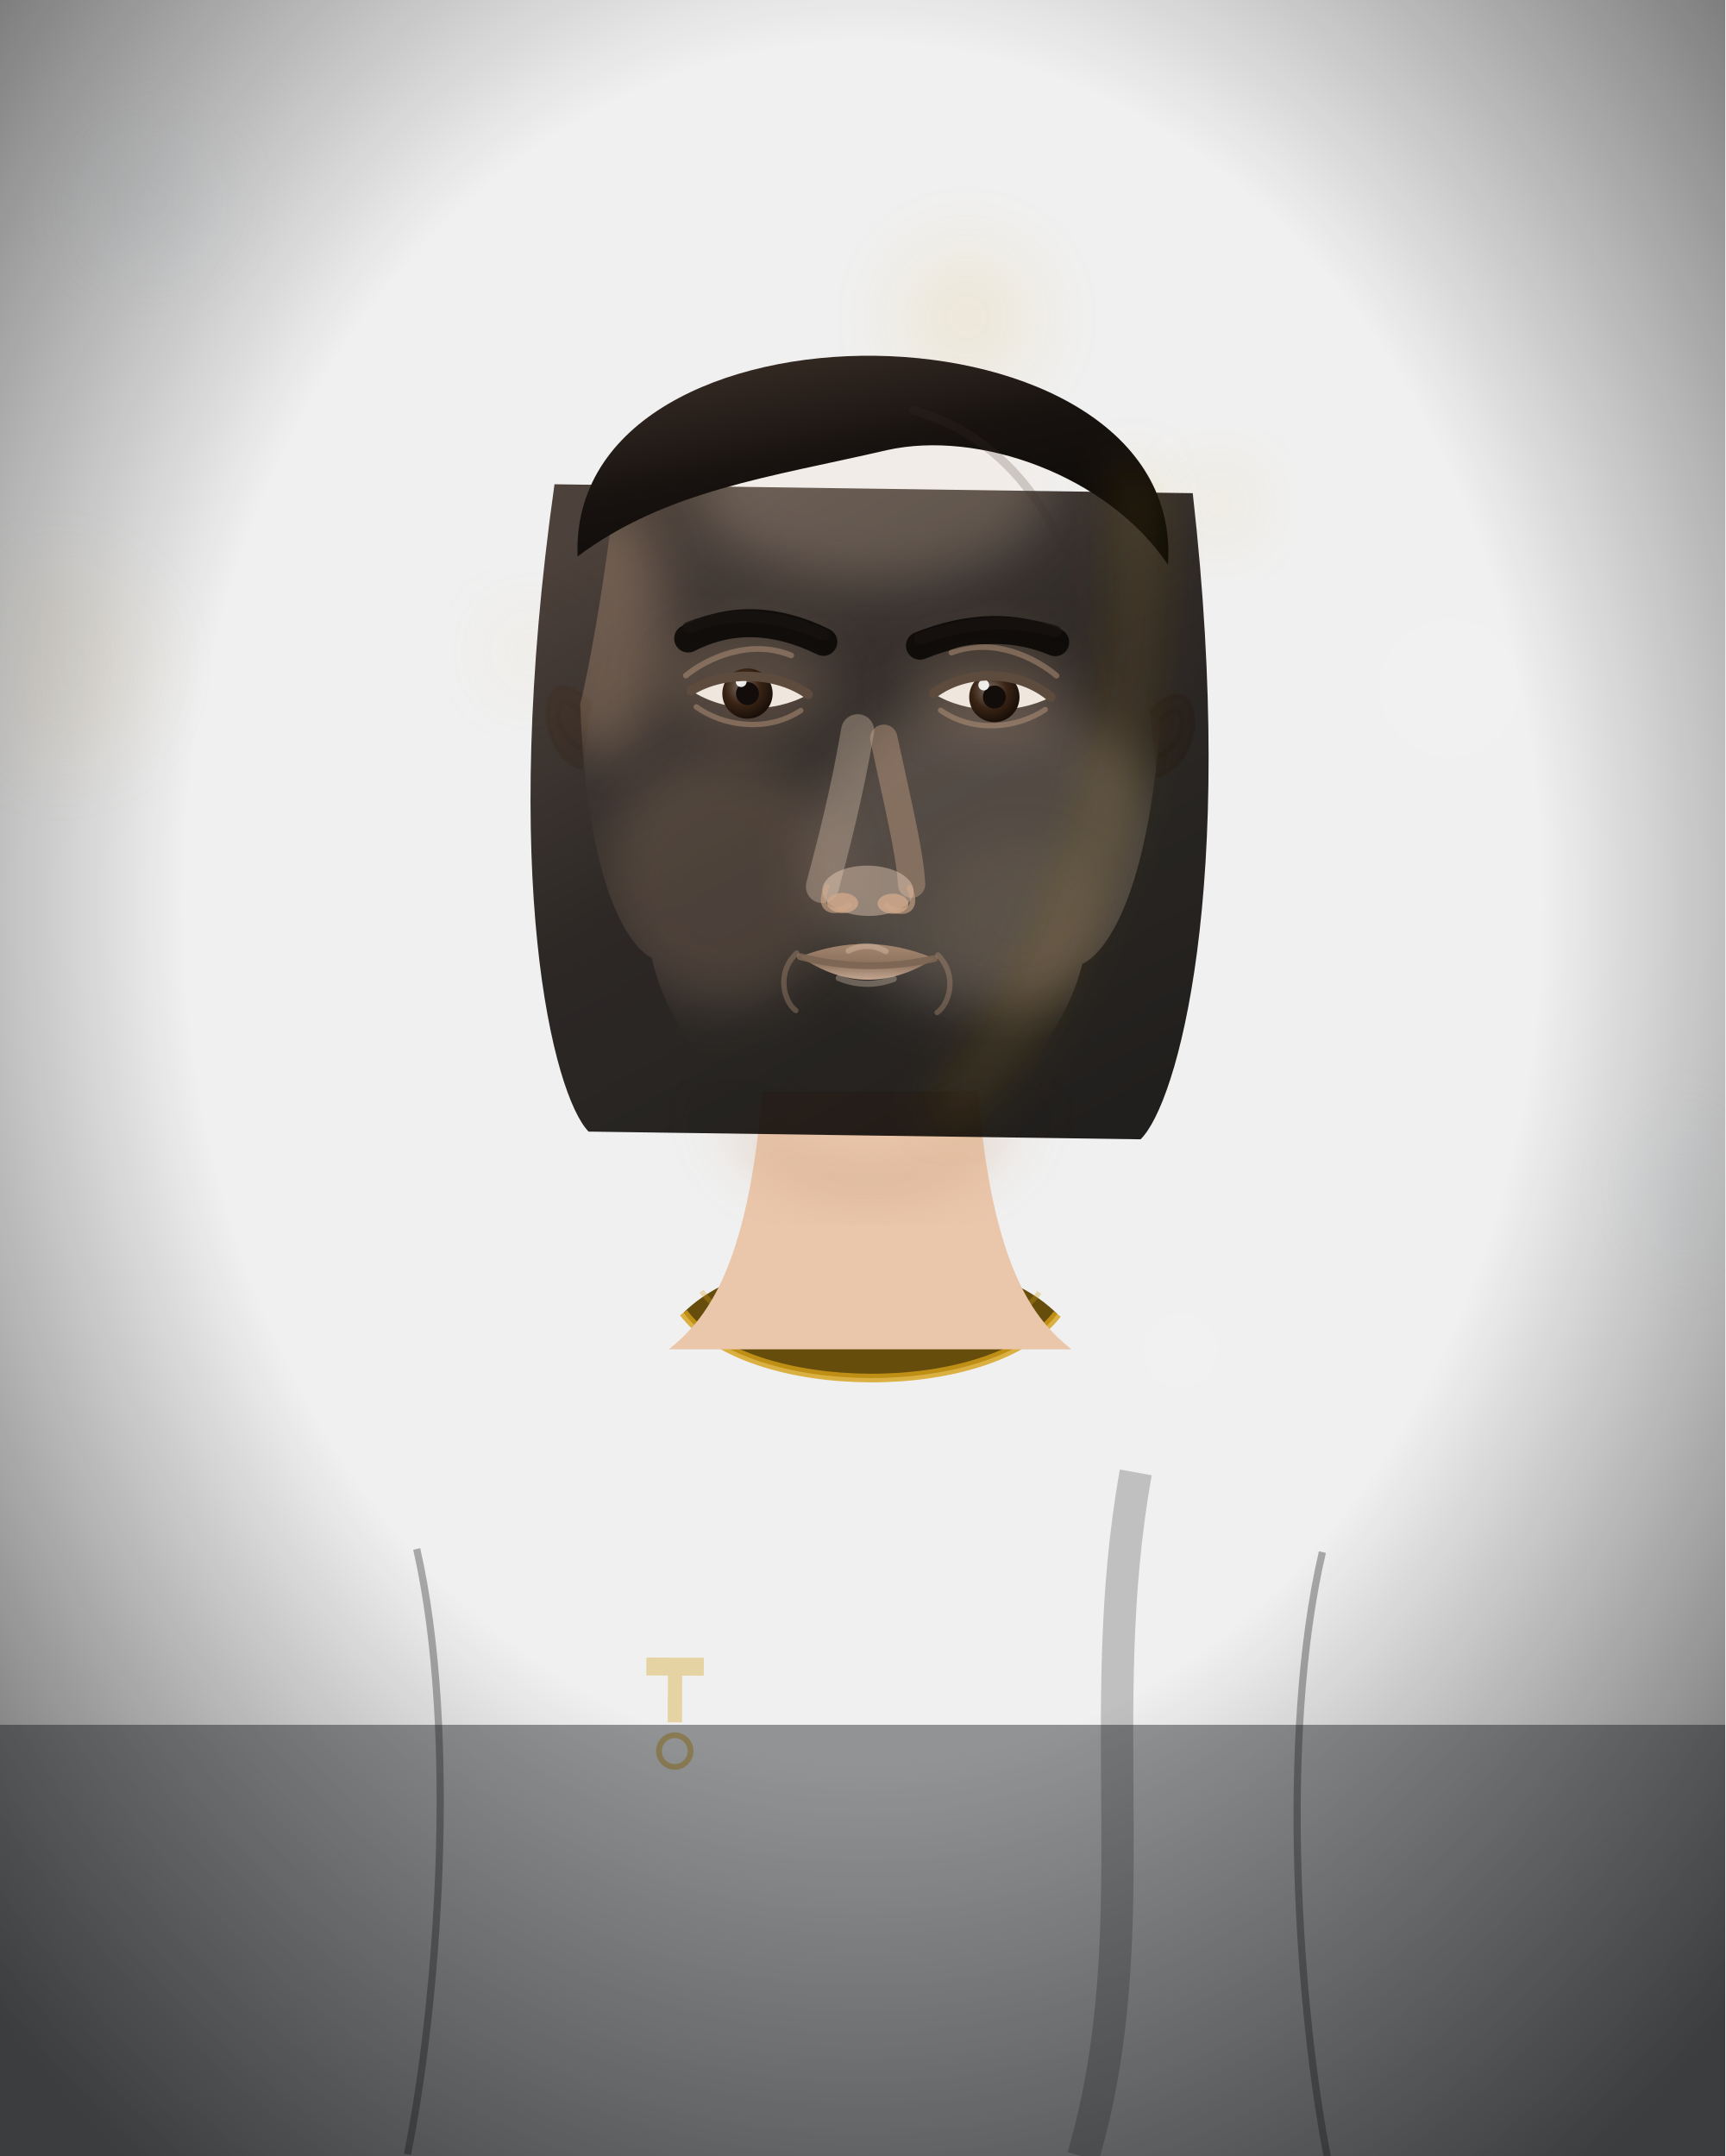
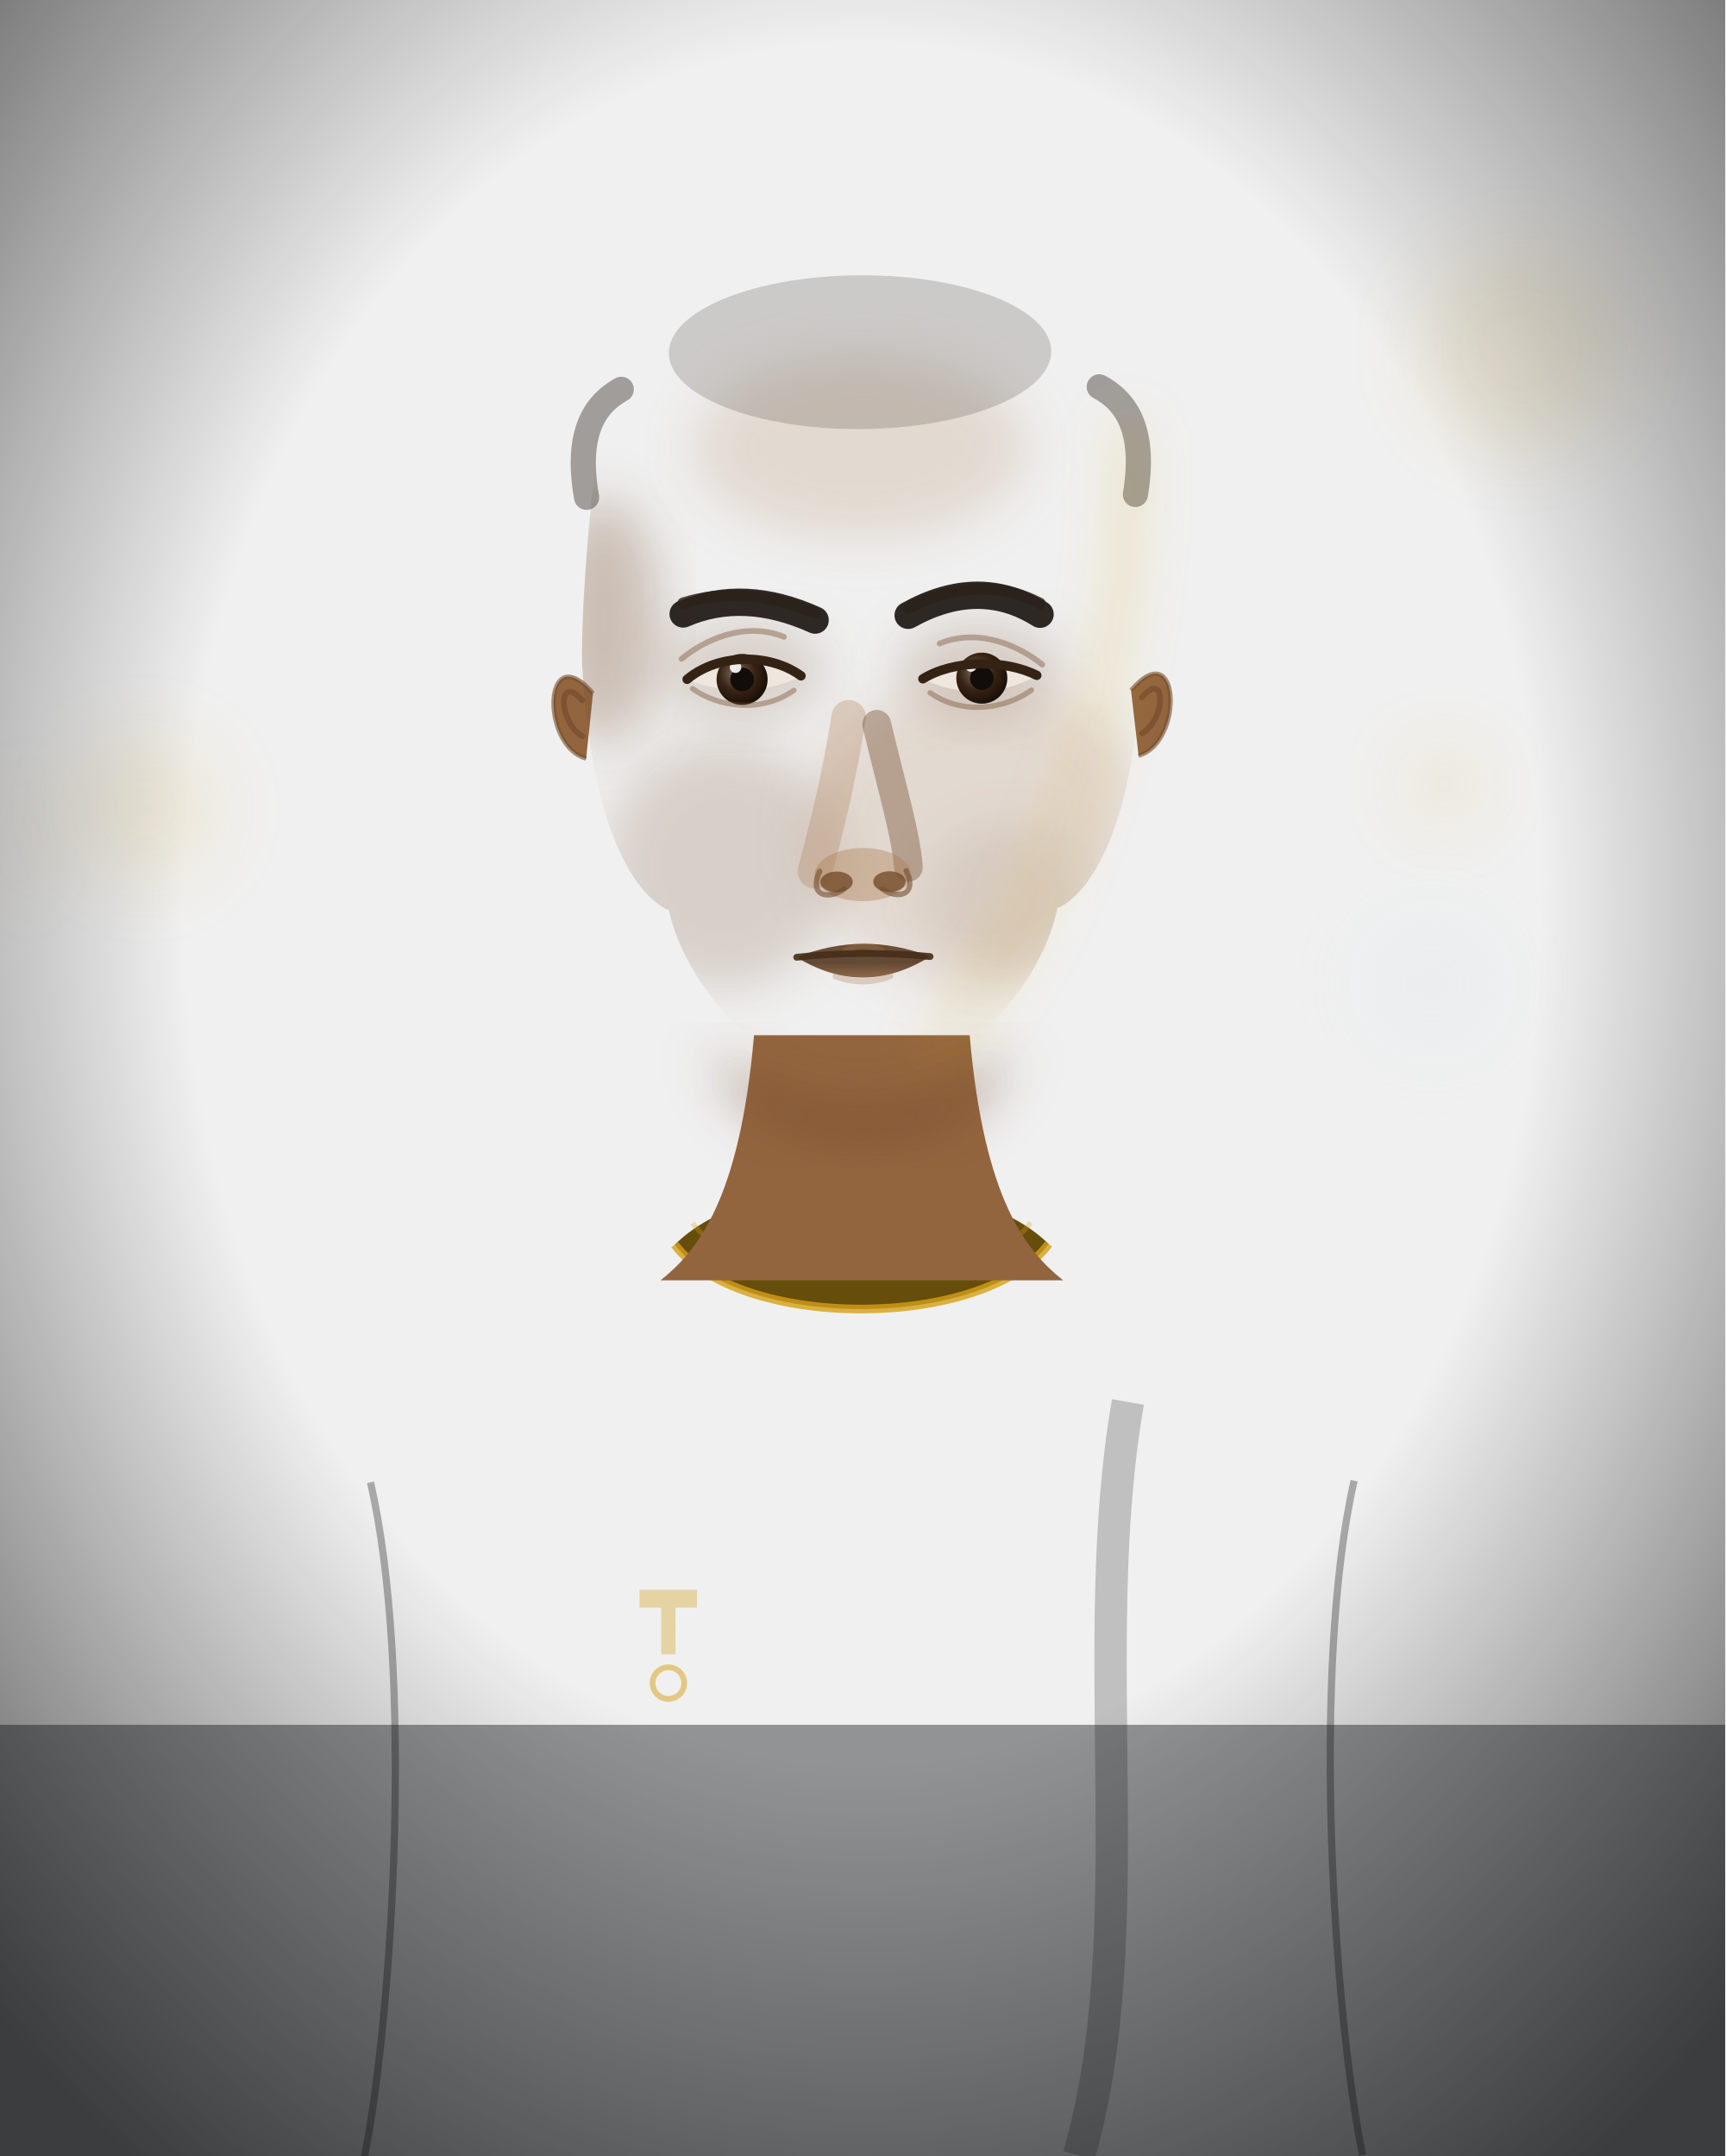
<svg xmlns="http://www.w3.org/2000/svg" viewBox="0 0 480 600" width="480" height="600" role="img" aria-label="Hilton Cartwright portrait">
  <defs>
    <radialGradient id="p513eec32e5-bg" cx="50%" cy="34%" r="78%">
      <stop offset="0%" stop-color="#8c6a0f" />
      <stop offset="46%" stop-color="#101B24" />
      <stop offset="100%" stop-color="#05090C" />
    </radialGradient>
    <radialGradient id="p513eec32e5-glow" cx="50%" cy="50%" r="50%">
      <stop offset="0%" stop-color="#D4A017" stop-opacity="0.3" />
      <stop offset="60%" stop-color="#D4A017" stop-opacity="0.1" />
      <stop offset="100%" stop-color="#D4A017" stop-opacity="0" />
    </radialGradient>
    <radialGradient id="p513eec32e5-face" cx="66%" cy="26%" r="78%">
-       <stop offset="0%" stop-color="#F7DCC5" />
-       <stop offset="42%" stop-color="#EAC6AB" />
-       <stop offset="100%" stop-color="#CFA88A" />
+       <stop offset="0%" stop-color="#AC7D53" />
+       <stop offset="42%" stop-color="#93653F" />
+       <stop offset="100%" stop-color="#744C2C" />
    </radialGradient>
    <linearGradient id="p513eec32e5-shade" x1="100%" y1="0%" x2="0%" y2="0%">
-       <stop offset="0%" stop-color="#CFA88A" stop-opacity="0" />
-       <stop offset="62%" stop-color="#CFA88A" stop-opacity="0.1" />
-       <stop offset="100%" stop-color="#CFA88A" stop-opacity="0.4" />
+       <stop offset="0%" stop-color="#744C2C" stop-opacity="0" />
+       <stop offset="62%" stop-color="#744C2C" stop-opacity="0.1" />
+       <stop offset="100%" stop-color="#744C2C" stop-opacity="0.4" />
    </linearGradient>
    <linearGradient id="p513eec32e5-hair" x1="20%" y1="0%" x2="80%" y2="100%">
-       <stop offset="0%" stop-color="#3A2E27" />
-       <stop offset="46%" stop-color="#17120F" />
-       <stop offset="100%" stop-color="#0A0806" />
+       <stop offset="0%" stop-color="#3E3027" />
+       <stop offset="46%" stop-color="#2A2019" />
+       <stop offset="100%" stop-color="#191310" />
    </linearGradient>
    <linearGradient id="p513eec32e5-jersey" x1="10%" y1="0%" x2="90%" y2="100%">
      <stop offset="0%" stop-color="#664d0b" />
      <stop offset="52%" stop-color="#372a06" />
      <stop offset="100%" stop-color="#070D12" />
    </linearGradient>
    <radialGradient id="p513eec32e5-iris" cx="40%" cy="38%" r="62%">
      <stop offset="0%" stop-color="#7f7167" />
      <stop offset="55%" stop-color="#3A2415" />
      <stop offset="100%" stop-color="#1a1009" />
    </radialGradient>
    <linearGradient id="p513eec32e5-lip" x1="0%" y1="0%" x2="0%" y2="100%">
-       <stop offset="0%" stop-color="#ae8d74" />
-       <stop offset="55%" stop-color="#957963" />
-       <stop offset="100%" stop-color="#d3b29a" />
+       <stop offset="0%" stop-color="#614025" />
+       <stop offset="55%" stop-color="#543720" />
+       <stop offset="100%" stop-color="#845b39" />
    </linearGradient>
    <radialGradient id="p513eec32e5-vig" cx="50%" cy="42%" r="72%">
      <stop offset="55%" stop-color="#000" stop-opacity="0" />
      <stop offset="100%" stop-color="#000" stop-opacity="0.6" />
    </radialGradient>
    <filter id="p513eec32e5-soft" x="-30%" y="-30%" width="160%" height="160%">
      <feGaussianBlur stdDeviation="7" />
    </filter>
    <filter id="p513eec32e5-bokeh" x="-50%" y="-50%" width="200%" height="200%">
      <feGaussianBlur stdDeviation="9" />
    </filter>
    <clipPath id="p513eec32e5-clip">
-       <path d="M 170 139.9 C 170 100, 202.4 96, 242.1 96 C 281.8 96, 314.3 100, 314.3 139.9 C 318.6 179.1, 322.9 197.1, 322.9 197.1 C 319.7 261.4, 302 267.4, 302 267.4 C 296 293.7, 270.5 313.7, 256.3 320.7 C 247.8 323.7, 236.4 323.7, 227.9 320.7 C 213.7 313.7, 188.2 293.7, 182.2 267.4 C 182.2 267.4, 164.6 261.4, 161.3 197.1 C 161.3 197.1, 165.7 179.1, 170 139.9 Z" />
+       <path d="M 166 128.8 C 166 90, 199.2 86, 239.8 86 C 280.5 86, 313.7 90, 313.7 128.8 C 318.2 166.5, 317.7 184.5, 317.7 184.5 C 314.6 247, 293.9 253, 293.9 253 C 288.5 278.1, 263.7 296.9, 251.8 303.9 C 244.6 306.9, 235.1 306.9, 227.9 303.9 C 216 296.9, 191.2 278.1, 185.8 253 C 185.8 253, 165.1 247, 162 184.5 C 162 184.5, 161.5 166.5, 166 128.8 Z" />
    </clipPath>
  </defs>
  <rect width="480" height="600" fill="url(#bgGradId)" />
  <g>
-     <circle cx="252.5" cy="335.2" r="19.7" fill="#FFFFFF" opacity="0.1" filter="url(#p513eec32e5-bokeh)" />
-     <circle cx="361.1" cy="80.2" r="9" fill="#E8C98A" opacity="0" filter="url(#p513eec32e5-bokeh)" />
-     <circle cx="15.2" cy="185.2" r="27.7" fill="#E8C98A" opacity="0.1" filter="url(#p513eec32e5-bokeh)" />
-     <circle cx="222.7" cy="337.1" r="15.6" fill="#D4A017" opacity="0" filter="url(#p513eec32e5-bokeh)" />
-     <circle cx="240.7" cy="354.9" r="22.6" fill="#FFFFFF" opacity="0" filter="url(#p513eec32e5-bokeh)" />
-     <circle cx="357" cy="320.4" r="31.1" fill="#D4A017" opacity="0" filter="url(#p513eec32e5-bokeh)" />
-     <circle cx="328.5" cy="375.7" r="10.8" fill="#FFFFFF" opacity="0.1" filter="url(#p513eec32e5-bokeh)" />
-     <circle cx="473.9" cy="331.4" r="19" fill="#BFD8E6" opacity="0.1" filter="url(#p513eec32e5-bokeh)" />
-     <circle cx="403.3" cy="191.5" r="17.8" fill="#FFFFFF" opacity="0.1" filter="url(#p513eec32e5-bokeh)" />
-     <circle cx="338.7" cy="140.2" r="10.2" fill="#D4A017" opacity="0.1" filter="url(#p513eec32e5-bokeh)" />
-     <circle cx="269" cy="88.3" r="20.7" fill="#D4A017" opacity="0.1" filter="url(#p513eec32e5-bokeh)" />
-     <circle cx="42.1" cy="56.3" r="19.2" fill="#BFD8E6" opacity="0.1" filter="url(#p513eec32e5-bokeh)" />
-     <circle cx="148" cy="181.4" r="11.3" fill="#E8C98A" opacity="0.1" filter="url(#p513eec32e5-bokeh)" />
+     <circle cx="304.7" cy="275.5" r="25.8" fill="#FFFFFF" opacity="0" filter="url(#p513eec32e5-bokeh)" />
+     <circle cx="-17.6" cy="233.5" r="27.6" fill="#D4A017" opacity="0.1" filter="url(#p513eec32e5-bokeh)" />
+     <circle cx="422.9" cy="97.1" r="30" fill="#D4A017" opacity="0.1" filter="url(#p513eec32e5-bokeh)" />
+     <circle cx="469.5" cy="178.9" r="23" fill="#BFD8E6" opacity="0" filter="url(#p513eec32e5-bokeh)" />
+     <circle cx="40.4" cy="225.1" r="22.3" fill="#D4A017" opacity="0.1" filter="url(#p513eec32e5-bokeh)" />
+     <circle cx="398.5" cy="273.7" r="21.2" fill="#BFD8E6" opacity="0.1" filter="url(#p513eec32e5-bokeh)" />
+     <circle cx="401.9" cy="218.5" r="13" fill="#D4A017" opacity="0.1" filter="url(#p513eec32e5-bokeh)" />
+     <circle cx="290.1" cy="248.7" r="13.7" fill="#FFFFFF" opacity="0.1" filter="url(#p513eec32e5-bokeh)" />
+     <circle cx="95.7" cy="343.5" r="27.9" fill="#D4A017" opacity="0" filter="url(#p513eec32e5-bokeh)" />
    <rect x="0" y="180" width="480" height="36" fill="#DDEAF2" opacity="0" />
  </g>
-   <ellipse cx="242.1" cy="194.9" rx="193.9" ry="252.8" fill="url(#glowId)" />
-   <g transform="rotate(0.2 242.1 387.5)">
-     <path d="M 76.1 600 C 110.1 417.5, 146.1 375.5, 190.1 365.5     L 294.1 365.5 C 338.1 375.5, 374.1 417.5, 408.1 600 Z" fill="url(#jerseyGradId)" />
-     <path d="M 116.1 431.5 C 128.1 483.5, 122.1 560, 114.1 600" fill="none" stroke="#000" stroke-opacity="0.3" stroke-width="2" />
-     <path d="M 368.1 431.5 C 356.1 483.5, 362.1 560, 370.1 600" fill="none" stroke="#000" stroke-opacity="0.3" stroke-width="2" />
-     <path d="M 156.1 421.5 C 172.1 471.5, 160.1 530, 178.1 600" fill="none" stroke="#fff" stroke-opacity="0" stroke-width="10" />
-     <path d="M 316.1 409.5 C 304.1 477.5, 320.1 538, 302.1 600" fill="none" stroke="#000" stroke-opacity="0.2" stroke-width="9" />
-     <path d="M 190.1 365.5 C 208.1 389.5, 276.1 389.5, 294.1 365.5     C 282.1 353.5, 260.1 349.5, 242.1 349.5     C 224.1 349.5, 202.1 353.5, 190.1 365.5 Z" fill="#664d0b" />
-     <path d="M 190.1 365.5 C 208.1 389.5, 276.1 389.5, 294.1 365.5" fill="none" stroke="#D4A017" stroke-opacity="0.8" stroke-width="2.4" />
-     <path d="M 195.1 359.5 C 209.1 379.5, 275.1 379.5, 289.1 359.5" fill="none" stroke="#D4A017" stroke-opacity="0.3" stroke-width="1.4" />
-     <g transform="translate(180.1 461.5)" opacity="0.5">
+   <ellipse cx="239.8" cy="182.3" rx="186.9" ry="246.3" fill="url(#glowId)" />
+   <g transform="rotate(-0.1 239.8 368.3)">
+     <path d="M 63 600 C 97 398.3, 143.8 356.3, 187.8 346.3     L 291.8 346.3 C 335.8 356.3, 382.7 398.3, 416.7 600 Z" fill="url(#jerseyGradId)" />
+     <path d="M 103 412.3 C 115 464.3, 109 560, 101 600" fill="none" stroke="#000" stroke-opacity="0.3" stroke-width="2" />
+     <path d="M 376.7 412.3 C 364.7 464.3, 370.7 560, 378.7 600" fill="none" stroke="#000" stroke-opacity="0.3" stroke-width="2" />
+     <path d="M 153.8 402.3 C 169.8 452.3, 157.8 530, 175.8 600" fill="none" stroke="#fff" stroke-opacity="0" stroke-width="10" />
+     <path d="M 313.8 390.3 C 301.8 458.3, 317.8 538, 299.8 600" fill="none" stroke="#000" stroke-opacity="0.2" stroke-width="9" />
+     <path d="M 187.8 346.3 C 205.8 370.3, 273.8 370.3, 291.8 346.3     C 279.8 334.3, 257.8 330.3, 239.8 330.3     C 221.8 330.3, 199.8 334.3, 187.8 346.3 Z" fill="#664d0b" />
+     <path d="M 187.8 346.3 C 205.8 370.3, 273.8 370.3, 291.8 346.3" fill="none" stroke="#D4A017" stroke-opacity="0.8" stroke-width="2.4" />
+     <path d="M 192.8 340.3 C 206.8 360.3, 272.8 360.3, 286.8 340.3" fill="none" stroke="#D4A017" stroke-opacity="0.3" stroke-width="1.4" />
+     <g transform="translate(177.8 442.3)" opacity="0.5">
      <path d="M 0 0 L 16 0 L 16 5 L 10 5 L 10 18 L 6 18 L 6 5 L 0 5 Z" fill="#D4A017" opacity="0.7" />
      <circle cx="8" cy="26" r="4.4" fill="none" stroke="#D4A017" stroke-width="1.6" />
    </g>
  </g>
-   <path d="M 212.1 303.7 L 272.1 303.7 C 276.1 353.5, 288.1 367.5, 298.1 375.5     L 186.1 375.5 C 196.1 367.5, 208.1 353.5, 212.1 303.7 Z" fill="#EAC6AB" />
-   <path d="M 212.1 303.7 L 272.1 303.7 C 270.1 327.7, 272.1 347.5, 282.1 367.5     L 202.1 367.5 C 212.1 347.5, 214.1 327.7, 212.1 303.7 Z" fill="url(#shadeGradId)" opacity="0.9" />
-   <path d="M 200.1 307.7 C 226.1 329.7, 258.1 329.7, 284.1 307.7     C 272.1 341.7, 212.1 341.7, 200.1 307.7 Z" fill="#CFA88A" opacity="0.6" filter="url(#p513eec32e5-soft)" />
-   <g transform="rotate(0.8 242.1 205.8)">
-     <path d="M 164.3 197.1 C 149.2 181.1, 148.2 211.4, 162.3 214.9" fill="#EAC6AB" stroke="#CFA88A" stroke-opacity="0.6" stroke-width="1.2" />
-     <path d="M 161.3 199.1 C 153.2 191.1, 153.2 205.1, 161.3 209.1" fill="none" stroke="#CFA88A" stroke-opacity="0.7" stroke-width="1.6" stroke-linecap="round" />
-     <path d="M 319.9 197.1 C 335 181.1, 336 211.4, 321.9 214.9" fill="#EAC6AB" stroke="#CFA88A" stroke-opacity="0.6" stroke-width="1.2" />
-     <path d="M 322.9 199.1 C 331 191.1, 331 205.1, 322.9 209.1" fill="none" stroke="#CFA88A" stroke-opacity="0.7" stroke-width="1.6" stroke-linecap="round" />
-     <path d="M 153.3 136 C 139.3 246, 155.3 306, 165.3 316     L 318.9 316 C 328.9 306, 344.9 246, 330.9 136 Z" fill="url(#p513eec32e5-hair)" opacity="0.9" />
-     <path d="M 170 139.9 C 170 100, 202.4 96, 242.1 96 C 281.8 96, 314.3 100, 314.3 139.9 C 318.6 179.1, 322.9 197.1, 322.9 197.1 C 319.7 261.4, 302 267.4, 302 267.4 C 296 293.7, 270.5 313.7, 256.3 320.7 C 247.8 323.7, 236.4 323.7, 227.9 320.7 C 213.7 313.7, 188.2 293.7, 182.2 267.4 C 182.2 267.4, 164.6 261.4, 161.3 197.1 C 161.3 197.1, 165.7 179.1, 170 139.9 Z" fill="url(#faceGradId)" />
+   <path d="M 209.8 288.1 L 269.8 288.1 C 273.8 334.3, 285.8 348.3, 295.8 356.3     L 183.8 356.3 C 193.8 348.3, 205.8 334.3, 209.8 288.1 Z" fill="#93653F" />
+   <path d="M 209.8 288.1 L 269.8 288.1 C 267.8 312.1, 269.8 328.3, 279.8 348.3     L 199.8 348.3 C 209.8 328.3, 211.8 312.1, 209.8 288.1 Z" fill="url(#shadeGradId)" opacity="0.9" />
+   <path d="M 197.8 292.1 C 223.8 314.1, 255.8 314.1, 281.8 292.1     C 269.8 326.1, 209.8 326.1, 197.8 292.1 Z" fill="#744C2C" opacity="0.6" filter="url(#p513eec32e5-soft)" />
+   <g transform="rotate(-0.3 239.8 193.1)">
+     <path d="M 165 192.5 C 151.2 176.5, 150.2 207.2, 163 210.7" fill="#93653F" stroke="#744C2C" stroke-opacity="0.6" stroke-width="1.2" />
+     <path d="M 162 194.5 C 155.2 186.5, 155.2 200.5, 162 204.5" fill="none" stroke="#744C2C" stroke-opacity="0.7" stroke-width="1.6" stroke-linecap="round" />
+     <path d="M 314.7 192.5 C 328.5 176.5, 329.5 207.2, 316.7 210.7" fill="#93653F" stroke="#744C2C" stroke-opacity="0.6" stroke-width="1.2" />
+     <path d="M 317.7 194.5 C 324.5 186.5, 324.5 200.5, 317.7 204.5" fill="none" stroke="#744C2C" stroke-opacity="0.7" stroke-width="1.6" stroke-linecap="round" />
+     <path d="M 166 128.8 C 166 90, 199.2 86, 239.8 86 C 280.5 86, 313.7 90, 313.7 128.8 C 318.2 166.5, 317.7 184.5, 317.7 184.5 C 314.6 247, 293.9 253, 293.9 253 C 288.5 278.1, 263.7 296.9, 251.8 303.9 C 244.6 306.9, 235.1 306.9, 227.9 303.9 C 216 296.9, 191.2 278.1, 185.8 253 C 185.8 253, 165.1 247, 162 184.5 C 162 184.5, 161.5 166.5, 166 128.8 Z" fill="url(#faceGradId)" />
    <g clip-path="url(#p513eec32e5-clip)">
-       <rect x="151.3" y="86" width="181.6" height="243.8" fill="url(#shadeGradId)" />
-       <ellipse cx="276" cy="237.1" rx="50.1" ry="44" fill="#F7DCC5" opacity="0.2" filter="url(#p513eec32e5-soft)" />
-       <ellipse cx="201.7" cy="245.1" rx="33.9" ry="35.2" fill="#CFA88A" opacity="0.2" filter="url(#p513eec32e5-soft)" />
-       <ellipse cx="242.1" cy="135.5" rx="48.5" ry="26.4" fill="#F7DCC5" opacity="0.2" filter="url(#p513eec32e5-soft)" />
-       <ellipse cx="167.8" cy="177.1" rx="16.2" ry="35.2" fill="#CFA88A" opacity="0.3" filter="url(#p513eec32e5-soft)" />
-       <ellipse cx="208.4" cy="191.1" rx="23.3" ry="14.6" fill="#CFA88A" opacity="0.2" filter="url(#p513eec32e5-soft)" />
-       <ellipse cx="275.9" cy="191.1" rx="23.3" ry="14.6" fill="#CFA88A" opacity="0.2" filter="url(#p513eec32e5-soft)" />
-       <ellipse cx="284.1" cy="254.9" rx="24.2" ry="22" fill="#c5a083" opacity="0.1" filter="url(#p513eec32e5-soft)" />
-       <path d="M 228.7 178.8 Q 208.4 169.2 191.1 178.4" fill="none" stroke="#0A0806" stroke-width="7.8" stroke-linecap="round" opacity="0.9" />
-       <path d="M 228.7 176.8 Q 208.4 168.2 191.1 175.4" fill="none" stroke="#17120F" stroke-width="3.3" stroke-linecap="round" opacity="0.8" />
-       <path d="M 255.6 179.5 Q 275.9 171 293.2 178" fill="none" stroke="#0A0806" stroke-width="7.8" stroke-linecap="round" opacity="0.9" />
-       <path d="M 255.6 177.5 Q 275.9 170 293.2 175" fill="none" stroke="#17120F" stroke-width="3.3" stroke-linecap="round" opacity="0.8" />
-       <path d="M 224.7 193.5 C 215.7 187.2, 201 187.2, 192.1 192.9       C 201.8 199, 215.2 199, 224.7 193.5 Z" fill="#EFE7DE" />
-       <circle cx="207.8" cy="193.5" r="7" fill="url(#p513eec32e5-iris)" />
-       <circle cx="207.8" cy="193.5" r="3.2" fill="#120D0A" />
-       <circle cx="206" cy="190.2" r="1.5" fill="#fff" opacity="0.9" />
-       <path d="M 224.7 193.5 C 215.7 187.2, 201 187.2, 192.1 192.9" fill="none" stroke="#5d4c3e" stroke-width="2.6" stroke-linecap="round" />
-       <path d="M 219.8 182.7 C 208.4 178.2, 196.6 183.7, 190.6 188.7" fill="none" stroke="#CFA88A" stroke-width="1.6" opacity="0.4" stroke-linecap="round" />
-       <path d="M 222.7 198 C 213.3 204.4, 201 202.6, 193.6 197.4" fill="none" stroke="#CFA88A" stroke-width="1.5" opacity="0.4" stroke-linecap="round" />
-       <path d="M 259.6 192.8 C 268.5 185.8, 283.2 185.8, 292.2 193.3       C 282.4 198.4, 269 198.4, 259.6 192.8 Z" fill="#EFE7DE" />
-       <circle cx="276.5" cy="193.5" r="7" fill="url(#p513eec32e5-iris)" />
-       <circle cx="276.5" cy="193.5" r="3.2" fill="#120D0A" />
-       <circle cx="273.5" cy="190.2" r="1.5" fill="#fff" opacity="0.9" />
-       <path d="M 259.6 192.8 C 268.5 185.8, 283.2 185.8, 292.2 193.3" fill="none" stroke="#5d4c3e" stroke-width="2.6" stroke-linecap="round" />
-       <path d="M 264.4 181.3 C 275.9 176.8, 287.6 182.3, 293.7 187.3" fill="none" stroke="#CFA88A" stroke-width="1.6" opacity="0.4" stroke-linecap="round" />
-       <path d="M 261.6 197.4 C 271 203.8, 283.2 202, 290.7 196.8" fill="none" stroke="#CFA88A" stroke-width="1.5" opacity="0.4" stroke-linecap="round" />
-       <path d="M 238.6 203.4 C 235.8 221.4, 231.9 236.9, 229.4 246.9" fill="none" stroke="#F7DCC5" stroke-width="9.2" stroke-linecap="round" opacity="0.3" />
-       <path d="M 245.9 205.4 C 250 223.4, 253.6 236.9, 254.2 245.9" fill="none" stroke="#CFA88A" stroke-width="7.6" stroke-linecap="round" opacity="0.4" />
-       <ellipse cx="242.1" cy="247.9" rx="12.7" ry="7" fill="#F7DCC5" opacity="0.4" />
-       <ellipse cx="235.1" cy="251.4" rx="4.3" ry="2.8" fill="#CFA88A" opacity="0.8" />
-       <ellipse cx="249.1" cy="251.4" rx="4.3" ry="2.8" fill="#CFA88A" opacity="0.8" />
-       <path d="M 230.7 246.9 C 227.5 253.9, 233.2 254.9, 237 251.9" fill="none" stroke="#CFA88A" stroke-width="1.5" opacity="0.6" stroke-linecap="round" />
-       <path d="M 253.6 246.9 C 256.8 253.9, 251 254.9, 247.2 251.9" fill="none" stroke="#CFA88A" stroke-width="1.5" opacity="0.6" stroke-linecap="round" />
-       <path d="M 223.5 266.5 Q 242.1 258.9 260.8 266.5 Q 242.1 278.8 223.5 266.5 Z" fill="url(#p513eec32e5-lip)" opacity="0.9" />
-       <path d="M 236.9 264.7 Q 242.1 261.9 247.3 264.7" fill="none" stroke="#F7DCC5" stroke-width="1.6" opacity="0.3" stroke-linecap="round" />
-       <path d="M 223.5 266.5 Q 242.1 271 260.8 266.5" fill="none" stroke="#7c6553" stroke-width="1.9" stroke-linecap="round" opacity="0.9" />
-       <path d="M 234.3 272.3 Q 242.1 275.3 249.6 272.3" fill="none" stroke="#F7DCC5" stroke-width="1.7" opacity="0.3" stroke-linecap="round" />
-       <path d="M 222.5 265.5 C 216.5 271.5, 219.5 279.5, 222.5 281.5" fill="none" stroke="#CFA88A" stroke-width="1.5" opacity="0.3" stroke-linecap="round" />
-       <path d="M 261.8 265.5 C 267.8 271.5, 264.8 279.5, 261.8 281.5" fill="none" stroke="#CFA88A" stroke-width="1.5" opacity="0.3" stroke-linecap="round" />
+       <rect x="152" y="76" width="175.8" height="238.2" fill="url(#shadeGradId)" />
+       <ellipse cx="272.6" cy="232.5" rx="48.3" ry="42.8" fill="#AC7D53" opacity="0.2" filter="url(#p513eec32e5-soft)" />
+       <ellipse cx="200.9" cy="240.5" rx="32.7" ry="34.3" fill="#744C2C" opacity="0.2" filter="url(#p513eec32e5-soft)" />
+       <ellipse cx="239.8" cy="124.5" rx="46.7" ry="25.7" fill="#AC7D53" opacity="0.2" filter="url(#p513eec32e5-soft)" />
+       <ellipse cx="168.2" cy="172.5" rx="15.6" ry="34.3" fill="#744C2C" opacity="0.3" filter="url(#p513eec32e5-soft)" />
+       <ellipse cx="207.1" cy="186.5" rx="22.9" ry="13.9" fill="#744C2C" opacity="0.2" filter="url(#p513eec32e5-soft)" />
+       <ellipse cx="272.6" cy="186.5" rx="22.9" ry="13.9" fill="#744C2C" opacity="0.2" filter="url(#p513eec32e5-soft)" />
+       <ellipse cx="280.4" cy="250.4" rx="23.4" ry="21.4" fill="#6e482a" opacity="0.1" filter="url(#p513eec32e5-soft)" />
+       <path d="M 226.9 172.5 Q 207.1 163.4 190.2 170.6" fill="none" stroke="#191310" stroke-width="7.6" stroke-linecap="round" opacity="0.9" />
+       <path d="M 226.9 170.5 Q 207.1 162.4 190.2 167.6" fill="none" stroke="#2A2019" stroke-width="3.2" stroke-linecap="round" opacity="0.8" />
+       <path d="M 252.8 171.3 Q 272.6 160.4 289.5 171.2" fill="none" stroke="#191310" stroke-width="7.6" stroke-linecap="round" opacity="0.9" />
+       <path d="M 252.8 169.3 Q 272.6 159.4 289.5 168.2" fill="none" stroke="#2A2019" stroke-width="3.2" stroke-linecap="round" opacity="0.8" />
+       <path d="M 222.9 188 C 214.2 181.6, 199.9 181.6, 191.2 188.8       C 200.7 193, 213.7 193, 222.9 188 Z" fill="#EFE7DE" />
+       <circle cx="206.5" cy="188.9" r="7.1" fill="url(#p513eec32e5-iris)" />
+       <circle cx="206.5" cy="188.9" r="3.3" fill="#120D0A" />
+       <circle cx="204.7" cy="185.5" r="1.6" fill="#fff" opacity="0.9" />
+       <path d="M 222.9 188 C 214.2 181.6, 199.9 181.6, 191.2 188.8" fill="none" stroke="#342214" stroke-width="2.6" stroke-linecap="round" />
+       <path d="M 218.2 177.1 C 207.1 172.6, 195.7 178.1, 189.7 183.1" fill="none" stroke="#744C2C" stroke-width="1.6" opacity="0.4" stroke-linecap="round" />
+       <path d="M 220.9 192 C 211.8 198.4, 199.9 196.6, 192.7 191.4" fill="none" stroke="#744C2C" stroke-width="1.5" opacity="0.4" stroke-linecap="round" />
+       <path d="M 256.8 189 C 265.5 183.7, 279.7 183.7, 288.5 188.2       C 279 193.9, 266 193.9, 256.8 189 Z" fill="#EFE7DE" />
+       <circle cx="273.2" cy="188.9" r="7.1" fill="url(#p513eec32e5-iris)" />
+       <circle cx="273.2" cy="188.9" r="3.3" fill="#120D0A" />
+       <circle cx="270.2" cy="185.5" r="1.6" fill="#fff" opacity="0.9" />
+       <path d="M 256.8 189 C 265.5 183.7, 279.7 183.7, 288.5 188.2" fill="none" stroke="#342214" stroke-width="2.6" stroke-linecap="round" />
+       <path d="M 261.5 179.2 C 272.6 174.7, 284 180.2, 290 185.2" fill="none" stroke="#744C2C" stroke-width="1.6" opacity="0.4" stroke-linecap="round" />
+       <path d="M 258.8 192.9 C 267.9 199.3, 279.7 197.5, 287 192.3" fill="none" stroke="#744C2C" stroke-width="1.5" opacity="0.4" stroke-linecap="round" />
+       <path d="M 236.1 199.6 C 233.2 217.6, 229.2 232.4, 226.5 242.4" fill="none" stroke="#AC7D53" stroke-width="9.6" stroke-linecap="round" opacity="0.3" />
+       <path d="M 243.9 201.6 C 248.1 219.6, 251.9 232.4, 252.5 241.4" fill="none" stroke="#744C2C" stroke-width="8" stroke-linecap="round" opacity="0.4" />
+       <ellipse cx="239.8" cy="243.4" rx="13.4" ry="7.4" fill="#AC7D53" opacity="0.4" />
+       <ellipse cx="232.5" cy="245.4" rx="4.5" ry="2.9" fill="#744C2C" opacity="0.8" />
+       <ellipse cx="247.2" cy="245.4" rx="4.5" ry="2.9" fill="#744C2C" opacity="0.8" />
+       <path d="M 227.8 242.4 C 224.5 249.4, 230.5 250.4, 234.5 247.4" fill="none" stroke="#744C2C" stroke-width="1.5" opacity="0.6" stroke-linecap="round" />
+       <path d="M 251.9 242.4 C 255.2 249.4, 249.2 250.4, 245.2 247.4" fill="none" stroke="#744C2C" stroke-width="1.5" opacity="0.6" stroke-linecap="round" />
+       <path d="M 221.3 266.3 Q 239.8 259 258.4 266.3 Q 239.8 277.8 221.3 266.3 Z" fill="url(#p513eec32e5-lip)" opacity="0.9" />
+       <path d="M 234.7 264.6 Q 239.8 261.9 245 264.6" fill="none" stroke="#AC7D53" stroke-width="1.6" opacity="0.3" stroke-linecap="round" />
+       <path d="M 221.3 266.3 Q 239.8 264.4 258.4 266.3" fill="none" stroke="#462e1a" stroke-width="1.9" stroke-linecap="round" opacity="0.9" />
+       <path d="M 232.1 271.7 Q 239.8 274.5 247.3 271.7" fill="none" stroke="#AC7D53" stroke-width="1.7" opacity="0.3" stroke-linecap="round" />
    </g>
    <g clip-path="url(#p513eec32e5-clip)" opacity="1">
      <g />
    </g>
    <g>
-       <path d="M 160 156         C 156 80, 328.3 80, 324.3 156         C 307 131.2, 271 119.2, 245.7 125.2         C 213.3 133.2, 184.4 137.2, 160 156 Z" fill="url(#p513eec32e5-hair)" />
-       <path d="M 252.9 114 C 281.8 122, 299.8 148, 307 192" fill="none" stroke="#3A2E27" stroke-width="2.4" opacity="0.2" stroke-linecap="round" />
+       <ellipse cx="239.8" cy="98" rx="53.2" ry="21.4" fill="#3E3027" opacity="0.2" />
+       <path d="M 163.5 138 C 160.4 120, 166 112, 173.3 108" fill="none" stroke="#2A2019" stroke-width="7" opacity="0.4" stroke-linecap="round" />
+       <path d="M 316.2 138 C 319.3 120, 313.7 112, 306.3 108" fill="none" stroke="#2A2019" stroke-width="7" opacity="0.4" stroke-linecap="round" />
    </g>
-     <path d="M 314.3 131.1 C 322.9 188.3, 302 276.2, 264.9 307.7" fill="none" stroke="#D4A017" stroke-width="3.2" opacity="0.5" stroke-linecap="round" filter="url(#p513eec32e5-soft)" />
+     <path d="M 313.7 120.2 C 317.7 175.9, 293.9 261.6, 258.9 292.1" fill="none" stroke="#D4A017" stroke-width="3.2" opacity="0.5" stroke-linecap="round" filter="url(#p513eec32e5-soft)" />
  </g>
  <rect width="480" height="600" fill="url(#p513eec32e5-vig)" />
  <rect y="480" width="480" height="120" fill="#04080B" opacity="0.4" />
</svg>
